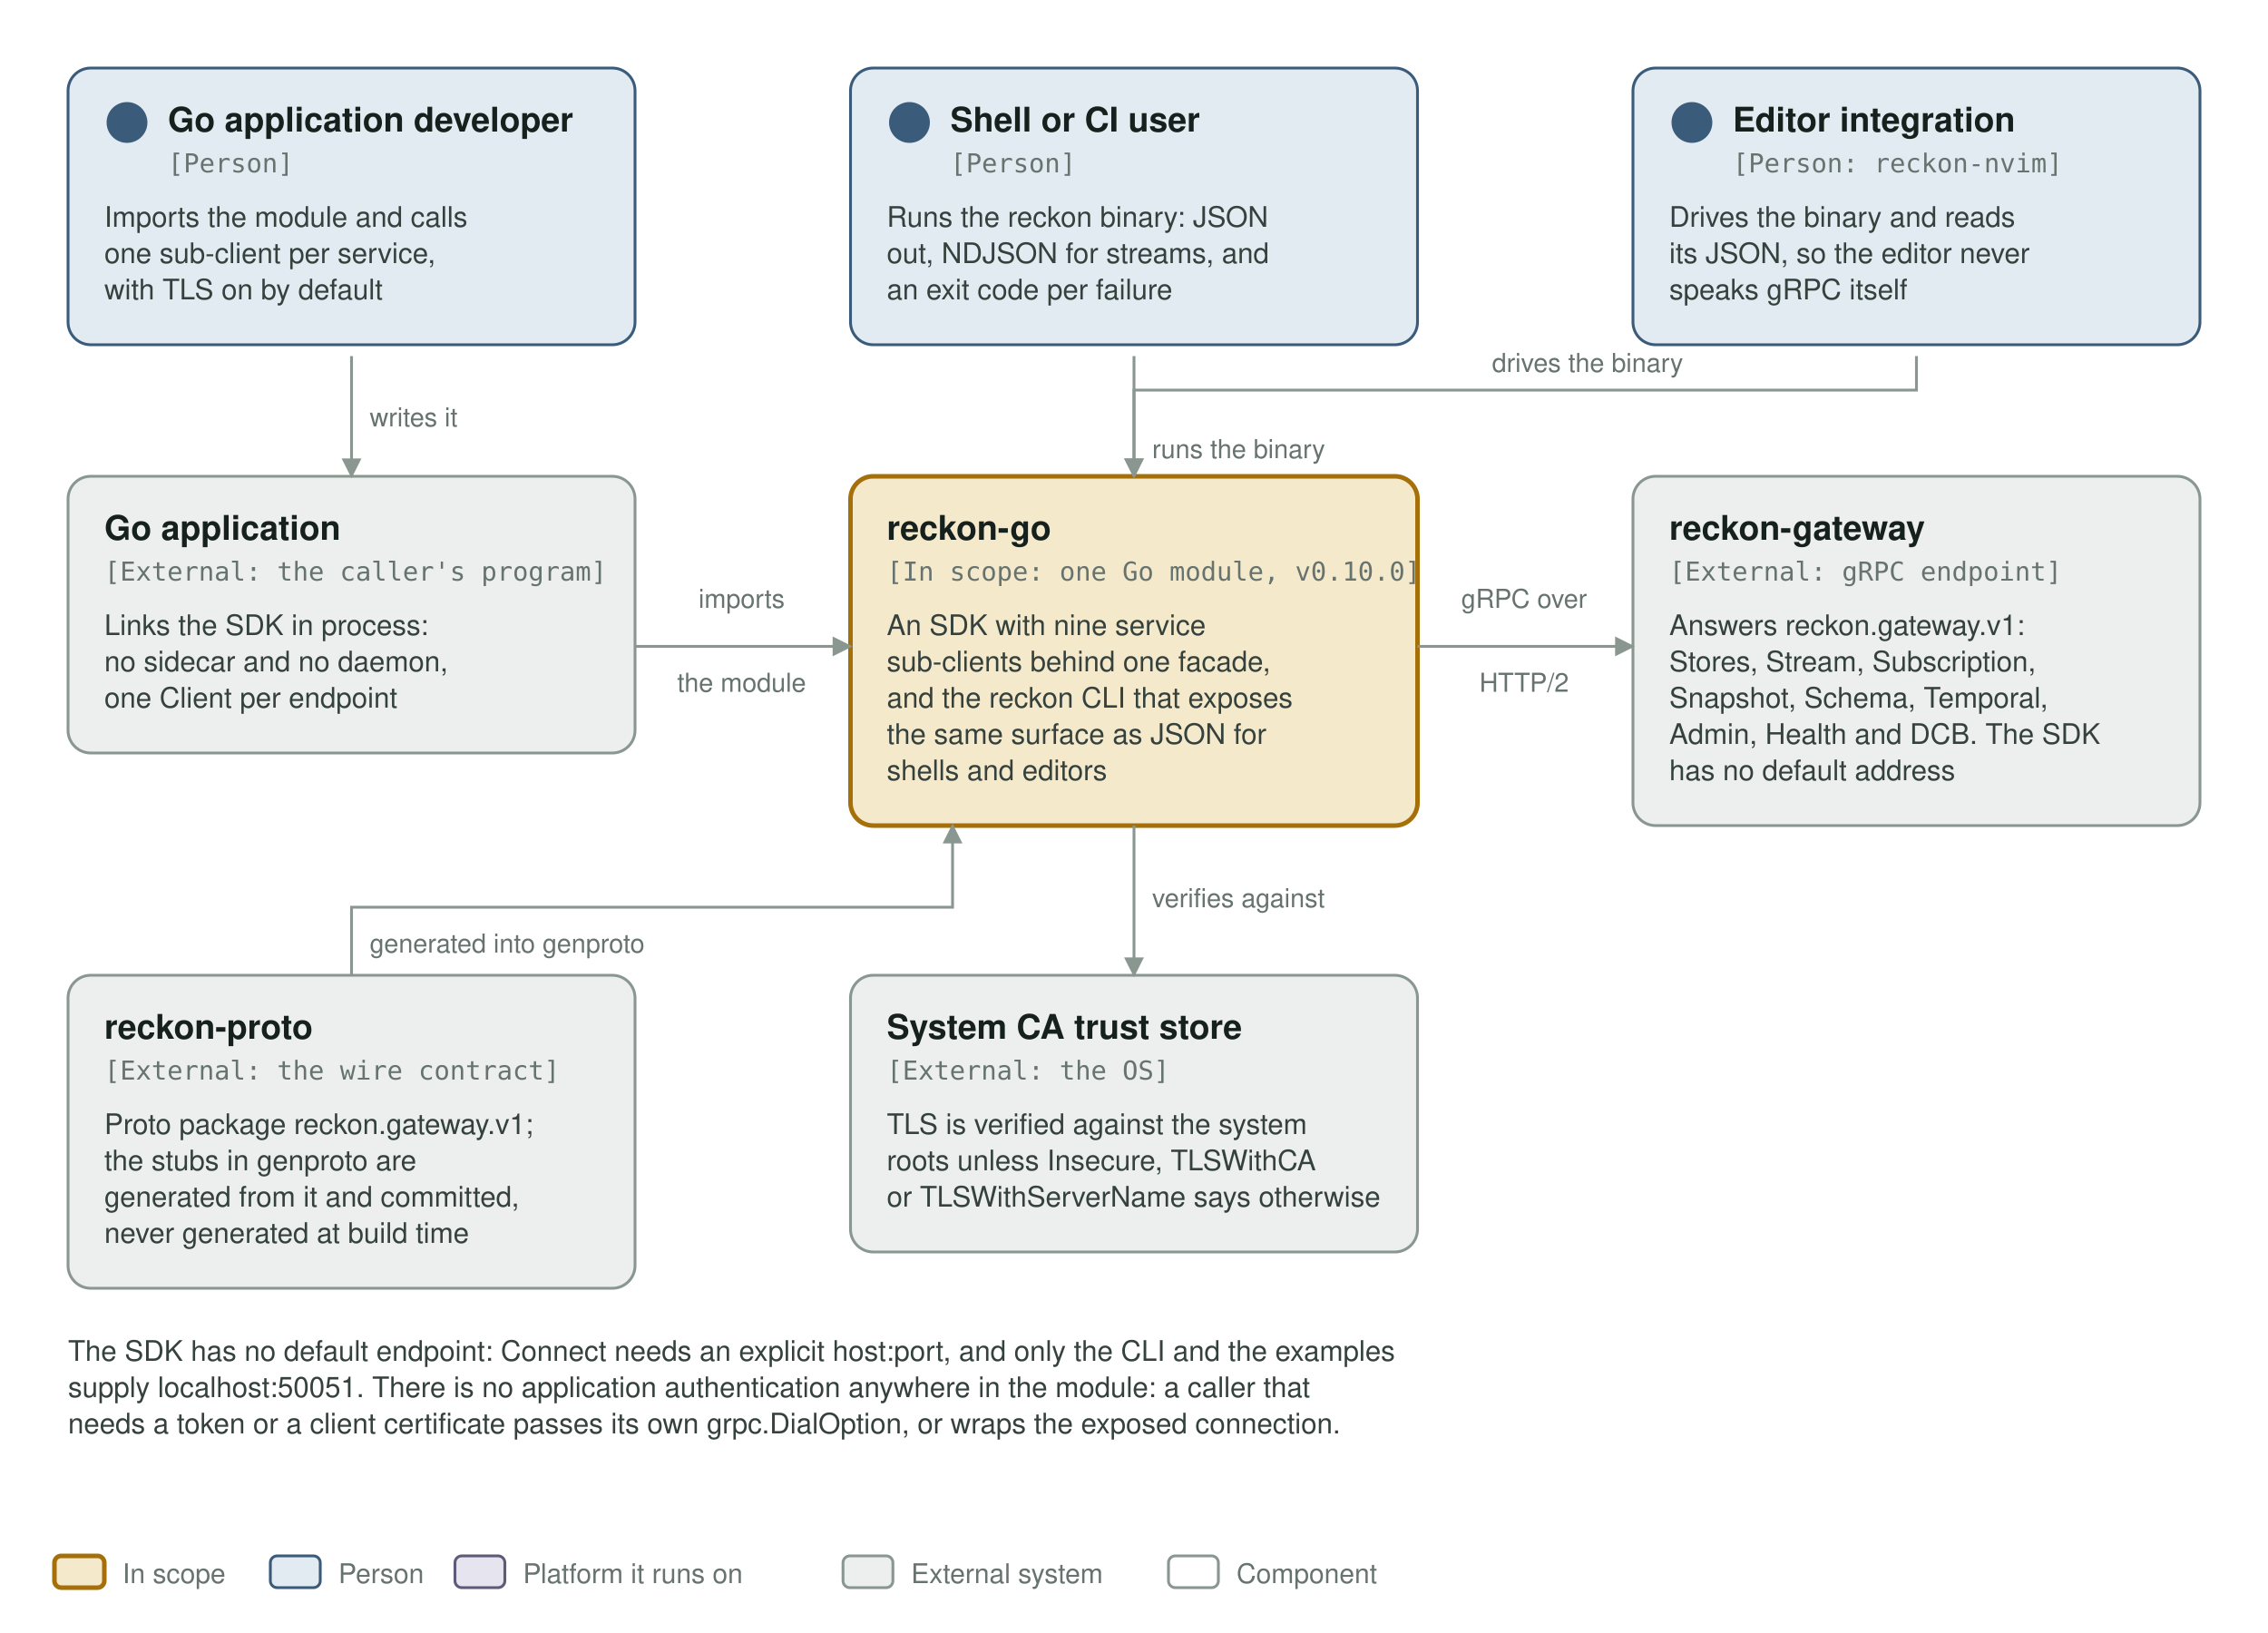
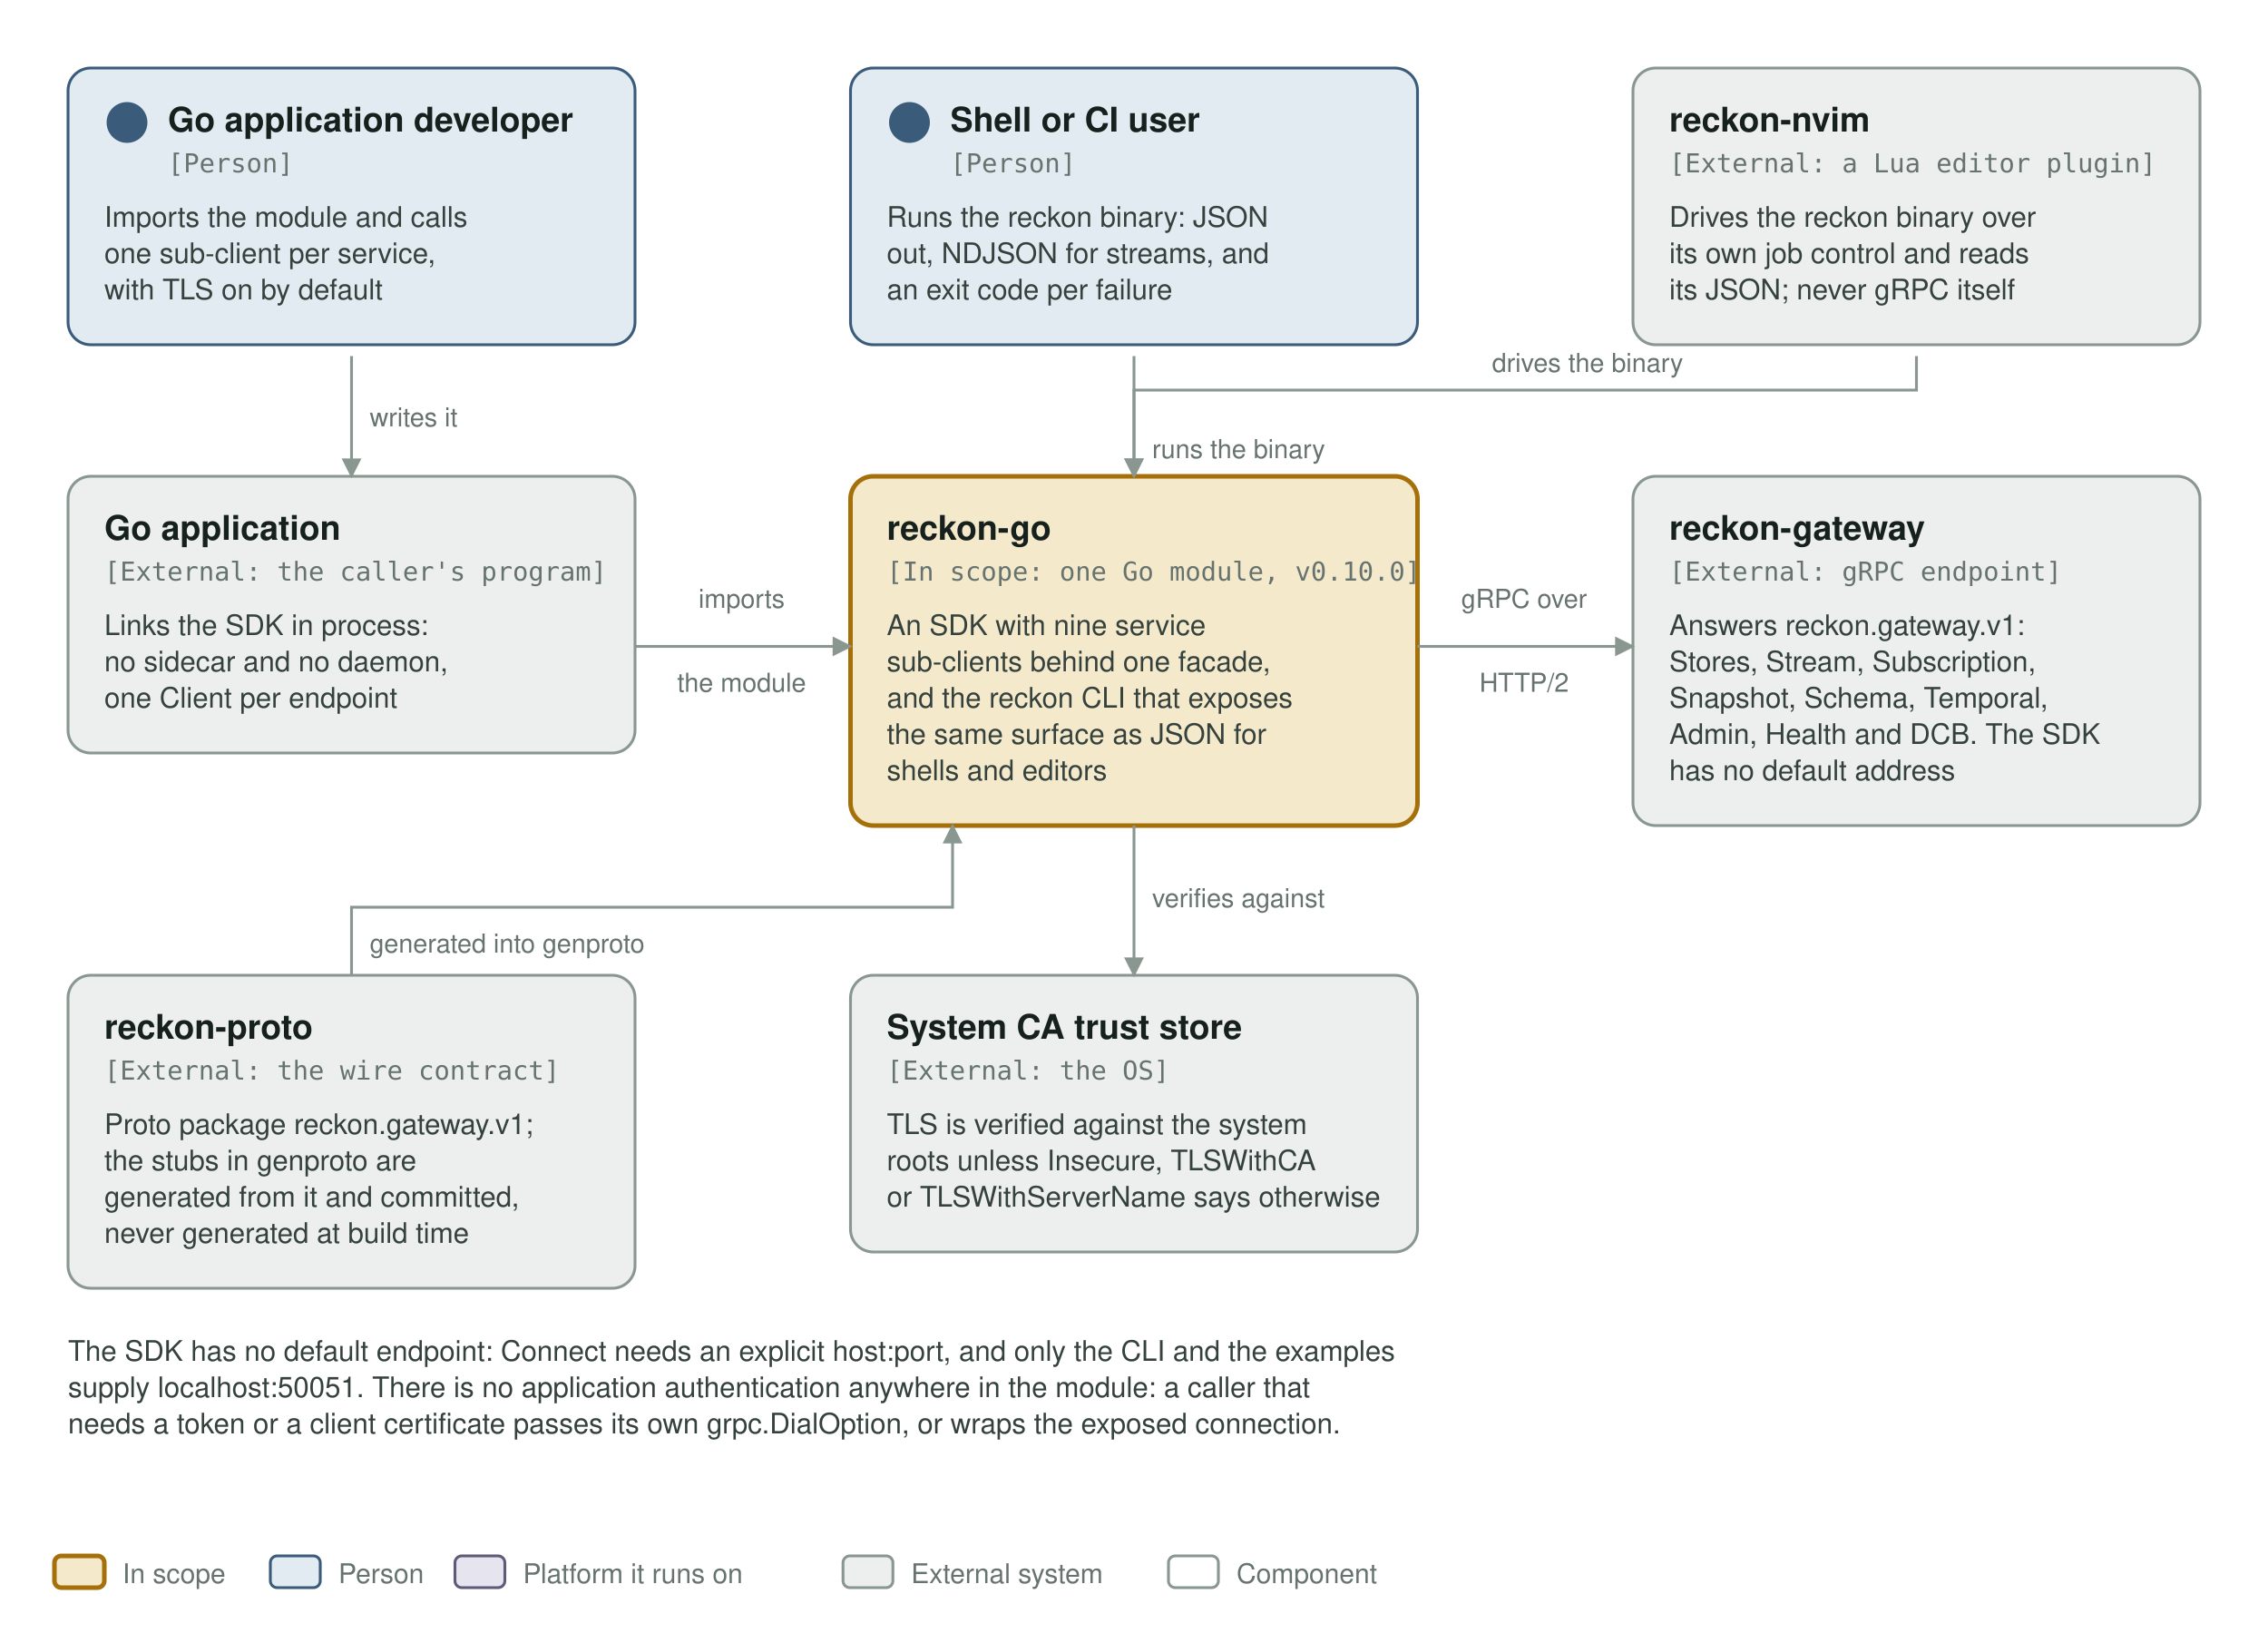
<svg xmlns="http://www.w3.org/2000/svg" viewBox="0 0 1000 720" role="img" aria-label="reckon-go system context">
  <style>
.t-name { font-family: "Atkinson Hyperlegible", "Segoe UI", system-ui, -apple-system, Helvetica, Arial, sans-serif; font-size: 15px; font-weight: 700; }
.t-desc { font-family: "Atkinson Hyperlegible", "Segoe UI", system-ui, -apple-system, Helvetica, Arial, sans-serif; font-size: 12.5px; }
.t-rel { font-family: "Atkinson Hyperlegible", "Segoe UI", system-ui, -apple-system, Helvetica, Arial, sans-serif; font-size: 11.5px; paint-order: stroke; stroke-width: 4px; stroke-linejoin: round; }
.t-code { font-family: "JetBrains Mono", ui-monospace, Menlo, Consolas, monospace; font-size: 13px; font-weight: 600; }
.t-type { font-family: "JetBrains Mono", ui-monospace, Menlo, Consolas, monospace; font-size: 11.5px; }
.t-bound { font-family: "JetBrains Mono", ui-monospace, Menlo, Consolas, monospace; font-size: 12px; font-weight: 600; }
.t-leg { font-family: "Atkinson Hyperlegible", "Segoe UI", system-ui, -apple-system, Helvetica, Arial, sans-serif; font-size: 12px; }
.edge { fill: none; stroke-width: 1.25; }
.edge-later { fill: none; stroke-width: 1.25; stroke-dasharray: 5 4; }
.bg { fill: #FFFFFF; }
.b-sys { fill: #F5E9CC; stroke: #A56F0A; stroke-width: 2; }
.b-per { fill: #E3EBF2; stroke: #3B5B7A; stroke-width: 1.25; }
.b-mac { fill: #E6E4EE; stroke: #5E5A78; stroke-width: 1.25; }
.b-ext { fill: #ECEFED; stroke: #8A9791; stroke-width: 1.25; }
.b-cmp { fill: #FFFFFF; stroke: #8A9791; stroke-width: 1.25; }
.b-later { fill: none; stroke: #8A9791; stroke-width: 1.25; stroke-dasharray: 5 4; }
.bound { fill: none; stroke: #B3BDB8; stroke-width: 1; }
.head { fill: #3B5B7A; }
.t-name, .t-code { fill: #16201D; }
.t-type, .t-bound, .t-leg { fill: #66736E; }
.t-desc { fill: #34413C; }
.t-rel { fill: #66736E; stroke: #FFFFFF; }
.edge, .edge-later { stroke: #8A9791; }
.arrowhead { fill: #8A9791; }
@media (prefers-color-scheme: dark) {
.bg { fill: #171F1C; }
.b-sys { fill: #3A2E13; stroke: #E3AA3C; }
.b-per { fill: #1D2A36; stroke: #8EB4D8; }
.b-mac { fill: #26243A; stroke: #A9A4C8; }
.b-ext { fill: #1C2421; stroke: #7D8B85; }
.b-cmp { fill: #171F1C; stroke: #7D8B85; }
.b-later { stroke: #7D8B85; }
.bound { stroke: #4A5752; }
.head { fill: #8EB4D8; }
.t-name, .t-code { fill: #E6ECE9; }
.t-type, .t-bound, .t-leg { fill: #93A09A; }
.t-desc { fill: #C3CDC8; }
.t-rel { fill: #93A09A; stroke: #171F1C; }
.edge, .edge-later { stroke: #7D8B85; }
.arrowhead { fill: #7D8B85; }
}
</style>
  <defs>
    <marker id="a" viewBox="0 0 10 10" refX="9" refY="5" markerWidth="7" markerHeight="7" orient="auto-start-reverse">
      <path class="arrowhead" d="M0 0L10 5L0 10z" />
    </marker>
  </defs>
  <rect class="bg" x="0" y="0" width="1000" height="720" />
  <rect class="b-per" x="30" y="30" width="250" height="122" rx="10" />
  <circle class="head" cx="56" cy="54" r="9" />
  <text class="t-name" x="74" y="58">Go application developer</text>
  <text class="t-type" x="74" y="76">[Person]</text>
  <text class="t-desc" x="46" y="100">Imports the module and calls</text>
  <text class="t-desc" x="46" y="116">one sub-client per service,</text>
  <text class="t-desc" x="46" y="132">with TLS on by default</text>
  <rect class="b-per" x="375" y="30" width="250" height="122" rx="10" />
  <circle class="head" cx="401" cy="54" r="9" />
  <text class="t-name" x="419" y="58">Shell or CI user</text>
  <text class="t-type" x="419" y="76">[Person]</text>
  <text class="t-desc" x="391" y="100">Runs the reckon binary: JSON</text>
  <text class="t-desc" x="391" y="116">out, NDJSON for streams, and</text>
  <text class="t-desc" x="391" y="132">an exit code per failure</text>
-   <rect class="b-per" x="720" y="30" width="250" height="122" rx="10" />
-   <circle class="head" cx="746" cy="54" r="9" />
-   <text class="t-name" x="764" y="58">Editor integration</text>
-   <text class="t-type" x="764" y="76">[Person: reckon-nvim]</text>
-   <text class="t-desc" x="736" y="100">Drives the binary and reads</text>
-   <text class="t-desc" x="736" y="116">its JSON, so the editor never</text>
-   <text class="t-desc" x="736" y="132">speaks gRPC itself</text>
+   <rect class="b-ext" x="720" y="30" width="250" height="122" rx="10" />
+   <text class="t-name" x="736" y="58">reckon-nvim</text>
+   <text class="t-type" x="736" y="76">[External: a Lua editor plugin]</text>
+   <text class="t-desc" x="736" y="100">Drives the reckon binary over</text>
+   <text class="t-desc" x="736" y="116">its own job control and reads</text>
+   <text class="t-desc" x="736" y="132">its JSON; never gRPC itself</text>
  <rect class="b-ext" x="30" y="210" width="250" height="122" rx="10" />
  <text class="t-name" x="46" y="238">Go application</text>
  <text class="t-type" x="46" y="256">[External: the caller's program]</text>
  <text class="t-desc" x="46" y="280">Links the SDK in process:</text>
  <text class="t-desc" x="46" y="296">no sidecar and no daemon,</text>
  <text class="t-desc" x="46" y="312">one Client per endpoint</text>
  <rect class="b-sys" x="375" y="210" width="250" height="154" rx="10" />
  <text class="t-name" x="391" y="238">reckon-go</text>
  <text class="t-type" x="391" y="256">[In scope: one Go module, v0.10.0]</text>
  <text class="t-desc" x="391" y="280">An SDK with nine service</text>
  <text class="t-desc" x="391" y="296">sub-clients behind one facade,</text>
  <text class="t-desc" x="391" y="312">and the reckon CLI that exposes</text>
  <text class="t-desc" x="391" y="328">the same surface as JSON for</text>
  <text class="t-desc" x="391" y="344">shells and editors</text>
  <rect class="b-ext" x="720" y="210" width="250" height="154" rx="10" />
  <text class="t-name" x="736" y="238">reckon-gateway</text>
  <text class="t-type" x="736" y="256">[External: gRPC endpoint]</text>
  <text class="t-desc" x="736" y="280">Answers reckon.gateway.v1:</text>
  <text class="t-desc" x="736" y="296">Stores, Stream, Subscription,</text>
  <text class="t-desc" x="736" y="312">Snapshot, Schema, Temporal,</text>
  <text class="t-desc" x="736" y="328">Admin, Health and DCB. The SDK</text>
  <text class="t-desc" x="736" y="344">has no default address</text>
  <rect class="b-ext" x="30" y="430" width="250" height="138" rx="10" />
  <text class="t-name" x="46" y="458">reckon-proto</text>
  <text class="t-type" x="46" y="476">[External: the wire contract]</text>
  <text class="t-desc" x="46" y="500">Proto package reckon.gateway.v1;</text>
  <text class="t-desc" x="46" y="516">the stubs in genproto are</text>
  <text class="t-desc" x="46" y="532">generated from it and committed,</text>
  <text class="t-desc" x="46" y="548">never generated at build time</text>
  <rect class="b-ext" x="375" y="430" width="250" height="122" rx="10" />
  <text class="t-name" x="391" y="458">System CA trust store</text>
  <text class="t-type" x="391" y="476">[External: the OS]</text>
  <text class="t-desc" x="391" y="500">TLS is verified against the system</text>
  <text class="t-desc" x="391" y="516">roots unless Insecure, TLSWithCA</text>
  <text class="t-desc" x="391" y="532">or TLSWithServerName says otherwise</text>
  <path class="edge" d="M155 157V210" marker-end="url(#a)" />
  <text class="t-rel" x="163" y="188">writes it</text>
  <path class="edge" d="M280 285H375" marker-end="url(#a)" />
  <text class="t-rel" x="327" y="268" text-anchor="middle">imports</text>
  <text class="t-rel" x="327" y="305" text-anchor="middle">the module</text>
  <path class="edge" d="M500 157V210" marker-end="url(#a)" />
  <text class="t-rel" x="508" y="202">runs the binary</text>
  <path class="edge" d="M845 157V172H500V210" marker-end="url(#a)" />
  <text class="t-rel" x="700" y="164" text-anchor="middle">drives the binary</text>
  <path class="edge" d="M625 285H720" marker-end="url(#a)" />
  <text class="t-rel" x="672" y="268" text-anchor="middle">gRPC over</text>
  <text class="t-rel" x="672" y="305" text-anchor="middle">HTTP/2</text>
  <path class="edge" d="M155 430V400H420V364" marker-end="url(#a)" />
  <text class="t-rel" x="163" y="420">generated into genproto</text>
  <path class="edge" d="M500 364V430" marker-end="url(#a)" />
  <text class="t-rel" x="508" y="400">verifies against</text>
  <text class="t-desc" x="30" y="600">The SDK has no default endpoint: Connect needs an explicit host:port, and only the CLI and the examples</text>
  <text class="t-desc" x="30" y="616">supply localhost:50051. There is no application authentication anywhere in the module: a caller that</text>
  <text class="t-desc" x="30" y="632">needs a token or a client certificate passes its own grpc.DialOption, or wraps the exposed connection.</text>
  <rect class="b-sys" x="24" y="686" width="22" height="14" rx="3" />
  <text class="t-leg" x="54" y="698">In scope</text>
  <rect class="b-per" x="119.2" y="686" width="22" height="14" rx="3" />
  <text class="t-leg" x="149.2" y="698">Person</text>
  <rect class="b-mac" x="200.6" y="686" width="22" height="14" rx="3" />
  <text class="t-leg" x="230.6" y="698">Platform it runs on</text>
  <rect class="b-ext" x="371.7" y="686" width="22" height="14" rx="3" />
  <text class="t-leg" x="401.7" y="698">External system</text>
  <rect class="b-cmp" x="515.2" y="686" width="22" height="14" rx="3" />
  <text class="t-leg" x="545.2" y="698">Component</text>
</svg>
